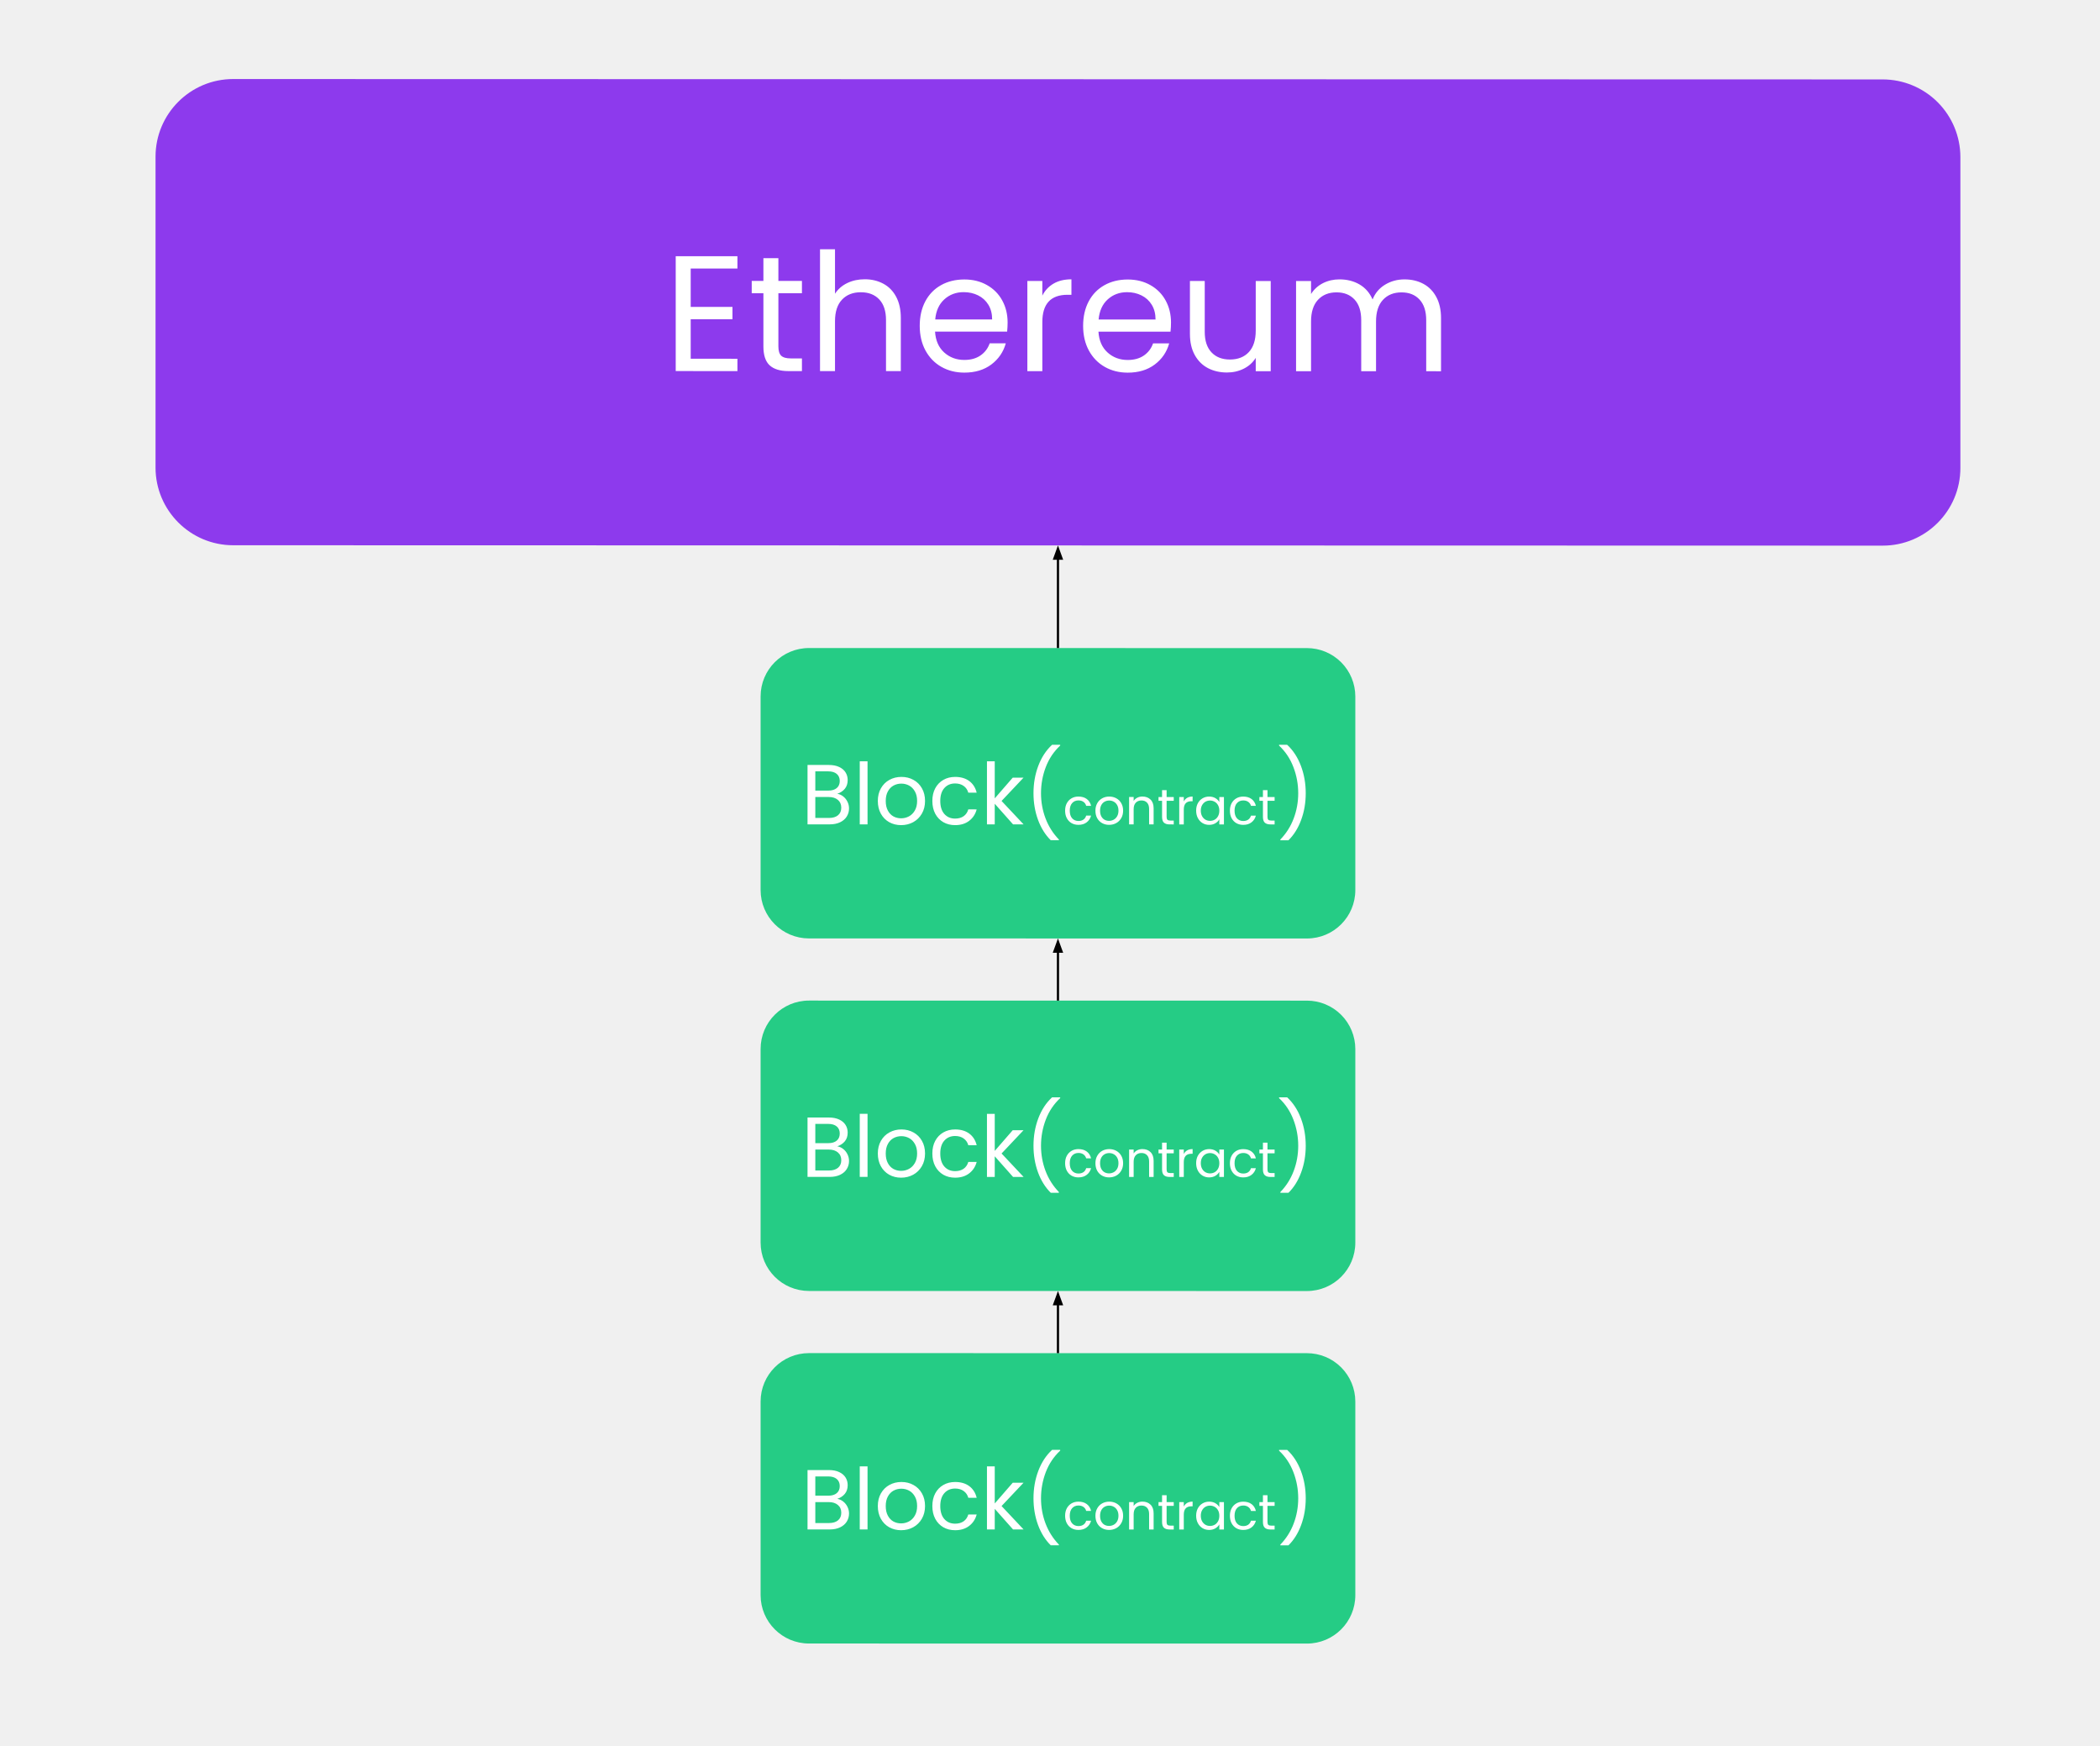
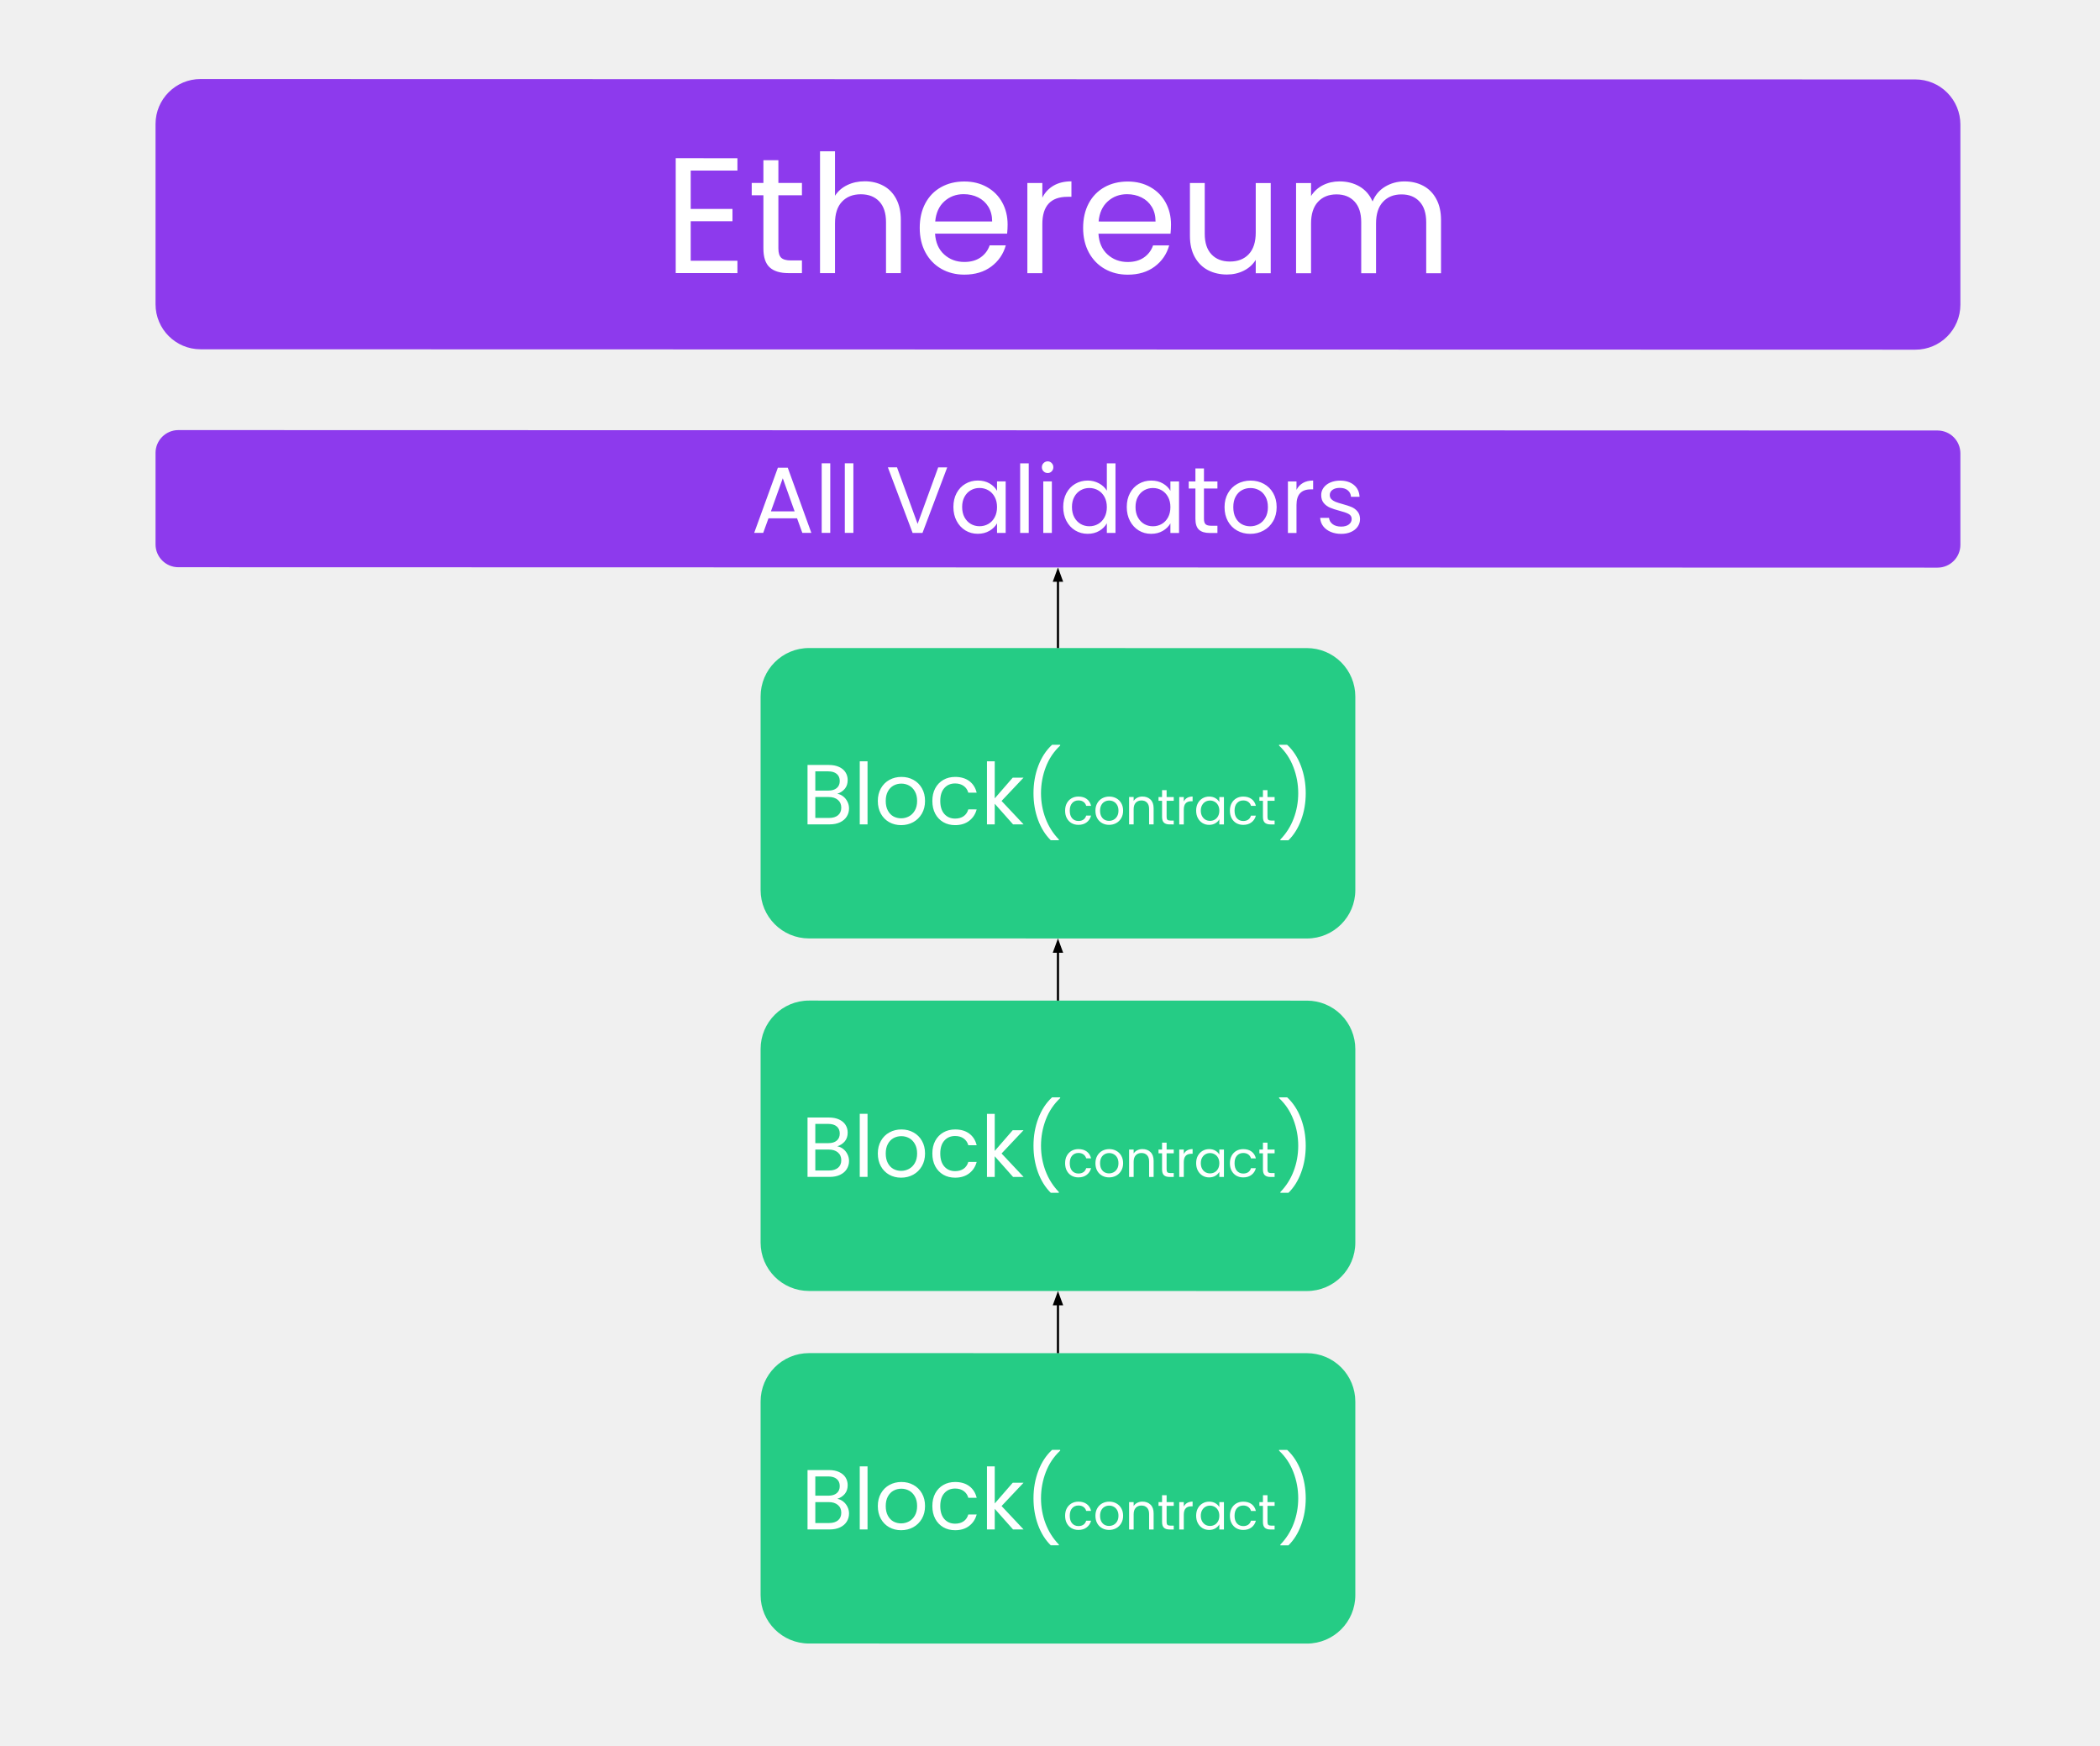
<svg xmlns="http://www.w3.org/2000/svg" version="1.1" viewBox="0.0 0.0 952.777 791.667" fill="none" stroke="none" stroke-linecap="square" stroke-miterlimit="10">
  <clipPath id="p.0">
    <path d="m0 0l952.777 0l0 791.667l-952.777 0l0 -791.667z" clip-rule="nonzero" />
  </clipPath>
  <g clip-path="url(#p.0)">
    <path fill="#000000" fill-opacity="0.0" d="m0 0l952.777 0l0 791.667l-952.777 0z" fill-rule="evenodd" />
-     <path fill="#8d3aed" d="m70.567 71.087l0 0c0 -19.465 15.78 -35.241 35.245 -35.237l748.377 0.173c9.347 0.002 18.312 3.718 24.922 10.329c6.61 6.611 10.323 15.577 10.323 24.924l0 140.975c0 19.465 -15.78 35.241 -35.245 35.237l-748.377 -0.173c-19.465 -0.004 -35.245 -15.788 -35.245 -35.253z" fill-rule="evenodd" />
-     <path fill="#ffffff" d="m313.372 121.795l0 17.406l18.953 0.004l0 5.594l-18.953 -0.004l0 17.922l21.203 0.005l0 5.594l-28.0 -0.006l0 -52.109l28.0 0.006l0 5.594l-21.203 -0.005zm39.783 11.212l0 24.109q0 2.984 1.266 4.219q1.281 1.235 4.406 1.235l5.016 0.001l0 5.75l-6.125 -0.001q-5.672 -0.001 -8.516 -2.611q-2.844 -2.61 -2.844 -8.594l0 -24.109l-5.297 -0.001l0 -5.594l5.297 0.001l0 -10.312l6.797 0.002l0 10.312l10.688 0.002l0 5.594l-10.688 -0.002zm39.206 -6.335q4.625 0.001 8.359 1.986q3.734 1.97 5.859 5.939q2.125 3.954 2.125 9.625l0 24.109l-6.719 -0.002l0 -23.141q0 -6.125 -3.062 -9.376q-3.062 -3.251 -8.359 -3.252q-5.375 -0.001 -8.547 3.357q-3.172 3.359 -3.172 9.781l0 22.625l-6.797 -0.002l0 -55.25l6.797 0.002l0 20.156q2.016 -3.125 5.562 -4.842q3.547 -1.718 7.953 -1.717zm64.796 19.64q0 1.953 -0.219 4.109l-32.703 -0.008q0.375 6.047 4.141 9.454q3.766 3.391 9.141 3.393q4.406 0.001 7.359 -2.045q2.953 -2.062 4.141 -5.483l7.312 0.002q-1.641 5.89 -6.562 9.592q-4.922 3.686 -12.25 3.685q-5.812 -0.001 -10.406 -2.612q-4.594 -2.61 -7.219 -7.424q-2.609 -4.829 -2.609 -11.172q0 -6.344 2.531 -11.124q2.547 -4.781 7.141 -7.342q4.594 -2.577 10.562 -2.576q5.828 0.001 10.297 2.549q4.484 2.532 6.906 6.97q2.438 4.438 2.438 10.032zm-7.016 -1.408q0 -3.891 -1.719 -6.688q-1.719 -2.797 -4.672 -4.251q-2.938 -1.454 -6.531 -1.455q-5.156 -0.001 -8.781 3.279q-3.609 3.28 -4.125 9.108l25.828 0.006zm22.771 -10.823q1.781 -3.515 5.109 -5.452q3.328 -1.937 8.094 -1.936l0 7.016l-1.781 -4.119873E-4q-11.422 -0.003 -11.422 12.388l0 22.25l-6.797 -0.002l0 -40.906l6.797 0.002l0 6.641zm58.378 12.248q0 1.953 -0.219 4.109l-32.703 -0.008q0.375 6.047 4.141 9.454q3.766 3.391 9.141 3.393q4.406 0.001 7.359 -2.045q2.953 -2.062 4.141 -5.483l7.312 0.002q-1.641 5.89 -6.562 9.592q-4.922 3.686 -12.25 3.685q-5.812 -0.001 -10.406 -2.612q-4.594 -2.61 -7.219 -7.424q-2.609 -4.829 -2.609 -11.172q0 -6.344 2.531 -11.124q2.547 -4.781 7.141 -7.342q4.594 -2.577 10.562 -2.576q5.828 0.001 10.297 2.549q4.484 2.532 6.906 6.97q2.438 4.438 2.438 10.032zm-7.016 -1.408q0 -3.891 -1.719 -6.688q-1.719 -2.797 -4.672 -4.251q-2.938 -1.454 -6.531 -1.455q-5.156 -0.001 -8.781 3.279q-3.609 3.28 -4.125 9.108l25.828 0.006zm52.256 -17.457l0 40.906l-6.797 -0.002l0 -6.047q-1.938 3.14 -5.406 4.889q-3.469 1.749 -7.656 1.748q-4.781 -0.001 -8.594 -1.971q-3.797 -1.985 -6.0 -5.939q-2.203 -3.954 -2.203 -9.641l0 -23.953l6.719 0.002l0 23.062q0 6.047 3.062 9.298q3.062 3.251 8.359 3.252q5.453 0.001 8.578 -3.357q3.141 -3.359 3.141 -9.781l0 -22.469l6.797 0.002zm60.702 -0.736q4.766 0.001 8.5 1.986q3.734 1.97 5.891 5.939q2.172 3.954 2.172 9.626l0 24.109l-6.719 -0.002l0 -23.141q0 -6.125 -3.031 -9.376q-3.016 -3.251 -8.156 -3.252q-5.312 -0.001 -8.453 3.404q-3.125 3.39 -3.125 9.812l0 22.547l-6.719 -0.002l0 -23.141q0 -6.125 -3.031 -9.376q-3.016 -3.251 -8.172 -3.252q-5.297 -0.001 -8.438 3.404q-3.125 3.39 -3.125 9.812l0 22.547l-6.797 -0.002l0 -40.906l6.797 0.002l0 5.891q2.016 -3.203 5.406 -4.921q3.406 -1.718 7.5 -1.717q5.156 0.001 9.109 2.315q3.953 2.313 5.906 6.798q1.719 -4.328 5.672 -6.717q3.953 -2.39 8.812 -2.389z" fill-rule="nonzero" />
+     <path fill="#8d3aed" d="m70.567 56.273l0 0c0 -11.284 9.147 -20.429 20.431 -20.426l778.004 0.18c5.419 0.001 10.615 2.155 14.447 5.987c3.831 3.832 5.984 9.03 5.984 14.448l0 81.721c0 11.284 -9.147 20.429 -20.431 20.426l-778.004 -0.18c-11.284 -0.003 -20.431 -9.152 -20.431 -20.436z" fill-rule="evenodd" />
+     <path fill="#ffffff" d="m313.372 77.354l0 17.406l18.953 0.004l0 5.594l-18.953 -0.004l0 17.922l21.203 0.005l0 5.594l-28.0 -0.006l0 -52.109l28.0 0.006l0 5.594l-21.203 -0.005zm39.783 11.212l0 24.109q0 2.984 1.266 4.219q1.281 1.235 4.406 1.235l5.016 0.001l0 5.75l-6.125 -0.001q-5.672 -0.001 -8.516 -2.611q-2.844 -2.61 -2.844 -8.594l0 -24.109l-5.297 -0.001l0 -5.594l5.297 0.001l0 -10.312l6.797 0.002l0 10.312l10.688 0.002l0 5.594l-10.688 -0.002zm39.206 -6.335q4.625 0.001 8.359 1.986q3.734 1.97 5.859 5.939q2.125 3.954 2.125 9.625l0 24.109l-6.719 -0.002l0 -23.141q0 -6.125 -3.062 -9.376q-3.062 -3.251 -8.359 -3.252q-5.375 -0.001 -8.547 3.357q-3.172 3.359 -3.172 9.781l0 22.625l-6.797 -0.002l0 -55.25l6.797 0.002l0 20.156q2.016 -3.125 5.562 -4.842q3.547 -1.718 7.953 -1.717zm64.796 19.64q0 1.953 -0.219 4.109l-32.703 -0.008q0.375 6.047 4.141 9.454q3.766 3.391 9.141 3.393q4.406 0.001 7.359 -2.045q2.953 -2.062 4.141 -5.483l7.312 0.002q-1.641 5.89 -6.562 9.592q-4.922 3.686 -12.25 3.685q-5.812 -0.001 -10.406 -2.612q-4.594 -2.61 -7.219 -7.424q-2.609 -4.829 -2.609 -11.172q0 -6.344 2.531 -11.124q2.547 -4.781 7.141 -7.342q4.594 -2.577 10.562 -2.576q5.828 0.001 10.297 2.549q4.484 2.532 6.906 6.97q2.438 4.438 2.438 10.032zm-7.016 -1.408q0 -3.891 -1.719 -6.688q-1.719 -2.797 -4.672 -4.251q-2.938 -1.454 -6.531 -1.455q-5.156 -0.001 -8.781 3.279q-3.609 3.28 -4.125 9.108l25.828 0.006zm22.771 -10.823q1.781 -3.515 5.109 -5.452q3.328 -1.937 8.094 -1.936l0 7.016l-1.781 -4.119873E-4q-11.422 -0.003 -11.422 12.388l0 22.25l-6.797 -0.002l0 -40.906l6.797 0.002l0 6.641zm58.378 12.248q0 1.953 -0.219 4.109l-32.703 -0.008q0.375 6.047 4.141 9.454q3.766 3.391 9.141 3.393q4.406 0.001 7.359 -2.045q2.953 -2.062 4.141 -5.483l7.312 0.002q-1.641 5.89 -6.562 9.592q-4.922 3.686 -12.25 3.685q-5.812 -0.001 -10.406 -2.612q-4.594 -2.61 -7.219 -7.424q-2.609 -4.829 -2.609 -11.172q0 -6.344 2.531 -11.124q2.547 -4.781 7.141 -7.342q4.594 -2.577 10.562 -2.576q5.828 0.001 10.297 2.549q4.484 2.532 6.906 6.97q2.438 4.438 2.438 10.032zm-7.016 -1.408q0 -3.891 -1.719 -6.688q-1.719 -2.797 -4.672 -4.251q-2.938 -1.454 -6.531 -1.455q-5.156 -0.001 -8.781 3.279q-3.609 3.28 -4.125 9.108l25.828 0.006zm52.256 -17.457l0 40.906l-6.797 -0.002l0 -6.047q-1.938 3.14 -5.406 4.889q-3.469 1.749 -7.656 1.748q-4.781 -0.001 -8.594 -1.971q-3.797 -1.985 -6.0 -5.939q-2.203 -3.954 -2.203 -9.641l0 -23.953l6.719 0.002l0 23.062q0 6.047 3.062 9.298q3.062 3.251 8.359 3.252q5.453 0.001 8.578 -3.357q3.141 -3.359 3.141 -9.781l0 -22.469l6.797 0.002zm60.702 -0.736q4.766 0.001 8.5 1.986q3.734 1.97 5.891 5.939q2.172 3.954 2.172 9.626l0 24.109l-6.719 -0.002l0 -23.141q0 -6.125 -3.031 -9.376q-3.016 -3.251 -8.156 -3.252q-5.312 -0.001 -8.453 3.404q-3.125 3.39 -3.125 9.812l0 22.547l-6.719 -0.002l0 -23.141q0 -6.125 -3.031 -9.376q-3.016 -3.251 -8.172 -3.252q-5.297 -0.001 -8.438 3.404q-3.125 3.39 -3.125 9.812l0 22.547l-6.797 -0.002l0 -40.906l6.797 0.002l0 5.891q2.016 -3.203 5.406 -4.921q3.406 -1.718 7.5 -1.717q5.156 0.001 9.109 2.315q3.953 2.313 5.906 6.798q1.719 -4.328 5.672 -6.717q3.953 -2.39 8.812 -2.389z" fill-rule="nonzero" />
    <path fill="#25cc85" d="m345.087 315.885l0 0c0 -12.124 9.829 -21.952 21.953 -21.951l225.92 0.026c5.822 6.713867E-4 11.406 2.314 15.523 6.432c4.117 4.117 6.43 9.702 6.43 15.524l0 87.81c0 12.124 -9.829 21.952 -21.953 21.951l-225.92 -0.026c-12.124 -0.001 -21.953 -9.831 -21.953 -21.956z" fill-rule="evenodd" />
    <path fill="#ffffff" d="m379.877 360.039q1.469 0.235 2.688 1.203q1.219 0.953 1.922 2.391q0.719 1.422 0.719 3.047q0 2.047 -1.047 3.703q-1.031 1.641 -3.031 2.593q-1.984 0.937 -4.688 0.937l-10.062 -0.001l0 -26.938l9.672 0.001q2.75 3.3569336E-4 4.672 0.907q1.938 0.906 2.906 2.453q0.969 1.547 0.969 3.484q0 2.391 -1.297 3.953q-1.297 1.562 -3.422 2.265zm-9.969 -1.439l5.906 6.713867E-4q2.469 3.0517578E-4 3.828 -1.156q1.359 -1.156 1.359 -3.203q0 -2.047 -1.359 -3.203q-1.359 -1.172 -3.906 -1.172l-5.828 -6.713867E-4l0 8.734zm6.219 12.407q2.625 3.0517578E-4 4.094 -1.234q1.469 -1.234 1.469 -3.437q0 -2.234 -1.547 -3.531q-1.547 -1.297 -4.125 -1.297l-6.109 -7.019043E-4l0 9.5l6.219 7.019043E-4zm17.478 -25.701l0 28.609l-3.531 -3.9672852E-4l0 -28.609l3.531 3.9672852E-4zm15.228 28.955q-2.984 -3.3569336E-4 -5.406 -1.344q-2.406 -1.36 -3.781 -3.844q-1.375 -2.5 -1.375 -5.781q0 -3.25 1.406 -5.734q1.422 -2.5 3.859 -3.828q2.438 -1.343 5.453 -1.343q3.016 3.6621094E-4 5.438 1.344q2.438 1.328 3.844 3.797q1.422 2.469 1.422 5.766q0 3.281 -1.453 5.781q-1.453 2.484 -3.922 3.843q-2.469 1.343 -5.484 1.343zm0 -3.094q1.891 2.4414062E-4 3.547 -0.875q1.672 -0.89 2.688 -2.672q1.031 -1.781 1.031 -4.328q0 -2.562 -1.016 -4.328q-1.0 -1.781 -2.625 -2.657q-1.625 -0.875 -3.516 -0.875q-1.922 -2.1362305E-4 -3.531 0.875q-1.609 0.875 -2.578 2.656q-0.969 1.766 -0.969 4.328q0 2.578 0.953 4.359q0.953 1.781 2.531 2.657q1.594 0.86 3.484 0.86zm14.177 -7.873q0 -3.297 1.312 -5.75q1.328 -2.453 3.656 -3.796q2.344 -1.359 5.359 -1.359q3.906 4.5776367E-4 6.438 1.891q2.531 1.891 3.344 5.266l-3.797 -4.5776367E-4q-0.531 -1.938 -2.109 -3.063q-1.562 -1.125 -3.875 -1.125q-3.016 -3.3569336E-4 -4.875 2.078q-1.859 2.062 -1.859 5.859q0 3.828 1.859 5.922q1.859 2.078 4.875 2.079q2.312 2.746582E-4 3.859 -1.078q1.547 -1.094 2.125 -3.094l3.797 4.5776367E-4q-0.859 3.234 -3.406 5.187q-2.547 1.953 -6.375 1.952q-3.016 -3.3569336E-4 -5.359 -1.344q-2.328 -1.36 -3.656 -3.829q-1.312 -2.485 -1.312 -5.797zm36.621 10.629l-8.312 -9.36l0 9.359l-3.531 -4.272461E-4l0 -28.609l3.531 4.272461E-4l0 16.812l8.156 -9.39l4.906 5.79834E-4l-9.969 10.561l10.0 10.626l-4.781 -5.493164E-4zm17.111 7.189q-3.703 -3.625 -5.781 -9.235q-2.062 -5.61 -2.062 -12.094q0 -6.656 2.188 -12.437q2.188 -5.781 6.25 -9.531l3.672 4.5776367E-4l0 0.359q-4.344 4.046 -6.531 9.749q-2.172 5.703 -2.172 11.859q0 5.984 2.062 11.438q2.078 5.453 6.047 9.548l0 0.344l-3.672 -4.272461E-4z" fill-rule="nonzero" />
    <path fill="#ffffff" d="m483.245 367.692q0 -1.922 0.766 -3.359q0.781 -1.437 2.141 -2.234q1.375 -0.797 3.141 -0.797q2.297 2.746582E-4 3.781 1.11q1.484 1.11 1.953 3.094l-2.219 -2.4414062E-4q-0.312 -1.141 -1.234 -1.797q-0.922 -0.656 -2.281 -0.657q-1.766 -2.1362305E-4 -2.859 1.218q-1.078 1.203 -1.078 3.422q0 2.25 1.078 3.469q1.094 1.219 2.859 1.219q1.359 1.5258789E-4 2.266 -0.625q0.906 -0.641 1.25 -1.812l2.219 2.4414062E-4q-0.5 1.906 -2.0 3.047q-1.484 1.14 -3.734 1.14q-1.766 -2.1362305E-4 -3.141 -0.782q-1.359 -0.797 -2.141 -2.25q-0.766 -1.453 -0.766 -3.406zm19.94 6.44q-1.734 -1.8310547E-4 -3.156 -0.782q-1.422 -0.797 -2.234 -2.25q-0.797 -1.469 -0.797 -3.406q0 -1.906 0.828 -3.359q0.828 -1.469 2.25 -2.25q1.438 -0.781 3.203 -0.781q1.766 1.8310547E-4 3.188 0.782q1.438 0.781 2.266 2.235q0.828 1.453 0.828 3.375q0 1.938 -0.859 3.406q-0.844 1.453 -2.297 2.25q-1.453 0.781 -3.219 0.781zm0 -1.812q1.109 1.5258789E-4 2.078 -0.515q0.984 -0.531 1.578 -1.562q0.609 -1.047 0.609 -2.547q0 -1.484 -0.594 -2.531q-0.594 -1.047 -1.547 -1.547q-0.938 -0.516 -2.047 -0.516q-1.141 -1.5258789E-4 -2.078 0.515q-0.938 0.5 -1.516 1.547q-0.562 1.047 -0.562 2.531q0 1.516 0.547 2.563q0.562 1.047 1.484 1.563q0.938 0.5 2.047 0.5zm15.141 -11.029q2.266 2.746582E-4 3.672 1.375q1.406 1.36 1.406 3.953l0 7.312l-2.047 -2.4414062E-4l0 -7.016q0 -1.859 -0.938 -2.844q-0.922 -1 -2.531 -1q-1.625 -2.1362305E-4 -2.594 1.031q-0.953 1.016 -0.953 2.969l0 6.859l-2.062 -2.4414062E-4l0 -12.422l2.062 2.4414062E-4l0 1.781q0.609 -0.953 1.656 -1.469q1.062 -0.531 2.328 -0.531zm10.969 1.923l0 7.328q0 0.906 0.375 1.281q0.391 0.359 1.344 0.36l1.516 1.8310547E-4l0 1.75l-1.859 -2.4414062E-4q-1.719 -1.8310547E-4 -2.578 -0.782q-0.859 -0.797 -0.859 -2.609l0 -7.328l-1.609 -1.8310547E-4l0 -1.703l1.609 1.8310547E-4l0 -3.125l2.062 2.4414062E-4l0 3.125l3.234 3.9672852E-4l0 1.703l-3.234 -3.9672852E-4zm7.794 0.313q0.531 -1.062 1.531 -1.64q1.016 -0.594 2.469 -0.593l0 2.125l-0.547 -6.1035156E-5q-3.453 -3.9672852E-4 -3.453 3.765l0 6.75l-2.062 -2.4414062E-4l0 -12.422l2.062 2.4414062E-4l0 2.016zm5.607 4.157q0 -1.906 0.766 -3.344q0.781 -1.437 2.125 -2.234q1.344 -0.797 3.0 -0.797q1.641 1.8310547E-4 2.828 0.703q1.203 0.703 1.797 1.766l0 -2.266l2.094 2.4414062E-4l0 12.422l-2.094 -2.4414062E-4l0 -2.312q-0.609 1.094 -1.828 1.812q-1.203 0.703 -2.812 0.703q-1.656 -1.8310547E-4 -3.0 -0.813q-1.328 -0.813 -2.109 -2.281q-0.766 -1.484 -0.766 -3.359zm10.516 0.017q0 -1.406 -0.562 -2.438q-0.562 -1.047 -1.531 -1.594q-0.969 -0.563 -2.125 -0.563q-1.156 -1.5258789E-4 -2.109 0.547q-0.938 0.547 -1.516 1.594q-0.562 1.031 -0.562 2.437q0 1.422 0.562 2.484q0.578 1.047 1.516 1.61q0.953 0.547 2.109 0.547q1.156 1.2207031E-4 2.125 -0.547q0.969 -0.562 1.531 -1.609q0.562 -1.062 0.562 -2.469zm4.8 5.493164E-4q0 -1.922 0.766 -3.359q0.781 -1.437 2.141 -2.234q1.375 -0.797 3.141 -0.797q2.297 2.746582E-4 3.781 1.11q1.484 1.11 1.953 3.094l-2.219 -2.4414062E-4q-0.312 -1.141 -1.234 -1.797q-0.922 -0.656 -2.281 -0.657q-1.766 -2.1362305E-4 -2.859 1.218q-1.078 1.203 -1.078 3.422q0 2.25 1.078 3.469q1.094 1.219 2.859 1.219q1.359 1.5258789E-4 2.266 -0.625q0.906 -0.641 1.25 -1.812l2.219 2.4414062E-4q-0.5 1.906 -2.0 3.047q-1.484 1.14 -3.734 1.14q-1.766 -2.1362305E-4 -3.141 -0.782q-1.359 -0.797 -2.141 -2.25q-0.766 -1.453 -0.766 -3.406zm17.049 -4.482l0 7.328q0 0.906 0.375 1.281q0.391 0.359 1.344 0.36l1.516 1.8310547E-4l0 1.75l-1.859 -2.1362305E-4q-1.719 -2.1362305E-4 -2.578 -0.782q-0.859 -0.797 -0.859 -2.609l0 -7.328l-1.609 -1.8310547E-4l0 -1.703l1.609 1.8310547E-4l0 -3.125l2.062 2.4414062E-4l0 3.125l3.234 3.9672852E-4l0 1.703l-3.234 -3.9672852E-4z" fill-rule="nonzero" />
    <path fill="#ffffff" d="m580.901 381.125l0 -0.344q3.984 -4.093 6.047 -9.546q2.062 -5.453 2.062 -11.437q0 -6.156 -2.188 -11.86q-2.172 -5.703 -6.5 -9.751l0 -0.359l3.672 4.272461E-4q4.047 3.75 6.234 9.532q2.188 5.782 2.188 12.438q0 6.484 -2.078 12.094q-2.062 5.609 -5.766 9.234l-3.672 -4.272461E-4z" fill-rule="nonzero" />
    <path fill="#25cc85" d="m345.087 475.79l0 0c0 -12.124 9.829 -21.952 21.953 -21.951l225.92 0.026c5.822 6.713867E-4 11.406 2.314 15.523 6.432c4.117 4.118 6.43 9.702 6.43 15.524l0 87.81c0 12.124 -9.829 21.952 -21.953 21.951l-225.92 -0.026c-12.124 -0.001 -21.953 -9.831 -21.953 -21.956z" fill-rule="evenodd" />
    <path fill="#ffffff" d="m379.877 519.945q1.469 0.235 2.688 1.203q1.219 0.953 1.922 2.391q0.719 1.422 0.719 3.047q0 2.047 -1.047 3.703q-1.031 1.641 -3.031 2.593q-1.984 0.937 -4.688 0.937l-10.062 -0.001l0 -26.937l9.672 0.001q2.75 3.0517578E-4 4.672 0.907q1.938 0.906 2.906 2.453q0.969 1.547 0.969 3.484q0 2.391 -1.297 3.953q-1.297 1.562 -3.422 2.265zm-9.969 -1.439l5.906 6.713867E-4q2.469 3.0517578E-4 3.828 -1.156q1.359 -1.156 1.359 -3.203q0 -2.047 -1.359 -3.203q-1.359 -1.172 -3.906 -1.172l-5.828 -7.019043E-4l0 8.734zm6.219 12.407q2.625 3.0517578E-4 4.094 -1.234q1.469 -1.234 1.469 -3.437q0 -2.234 -1.547 -3.531q-1.547 -1.297 -4.125 -1.297l-6.109 -7.324219E-4l0 9.5l6.219 7.324219E-4zm17.478 -25.701l0 28.609l-3.531 -4.272461E-4l0 -28.609l3.531 3.9672852E-4zm15.228 28.955q-2.984 -3.6621094E-4 -5.406 -1.344q-2.406 -1.36 -3.781 -3.844q-1.375 -2.5 -1.375 -5.781q0 -3.25 1.406 -5.734q1.422 -2.5 3.859 -3.828q2.438 -1.344 5.453 -1.343q3.016 3.6621094E-4 5.438 1.344q2.438 1.328 3.844 3.797q1.422 2.469 1.422 5.766q0 3.281 -1.453 5.781q-1.453 2.484 -3.922 3.843q-2.469 1.343 -5.484 1.343zm0 -3.094q1.891 1.8310547E-4 3.547 -0.875q1.672 -0.89 2.688 -2.672q1.031 -1.781 1.031 -4.328q0 -2.562 -1.016 -4.328q-1.0 -1.781 -2.625 -2.657q-1.625 -0.875 -3.516 -0.875q-1.922 -2.4414062E-4 -3.531 0.875q-1.609 0.875 -2.578 2.656q-0.969 1.766 -0.969 4.328q0 2.578 0.953 4.359q0.953 1.781 2.531 2.657q1.594 0.86 3.484 0.86zm14.177 -7.873q0 -3.297 1.312 -5.75q1.328 -2.453 3.656 -3.796q2.344 -1.359 5.359 -1.359q3.906 4.272461E-4 6.438 1.891q2.531 1.891 3.344 5.266l-3.797 -4.272461E-4q-0.531 -1.938 -2.109 -3.063q-1.562 -1.125 -3.875 -1.125q-3.016 -3.6621094E-4 -4.875 2.078q-1.859 2.062 -1.859 5.859q0 3.828 1.859 5.922q1.859 2.078 4.875 2.079q2.312 2.4414062E-4 3.859 -1.078q1.547 -1.094 2.125 -3.094l3.797 4.272461E-4q-0.859 3.234 -3.406 5.187q-2.547 1.953 -6.375 1.952q-3.016 -3.6621094E-4 -5.359 -1.344q-2.328 -1.36 -3.656 -3.829q-1.312 -2.484 -1.312 -5.797zm36.621 10.629l-8.312 -9.36l0 9.359l-3.531 -4.272461E-4l0 -28.609l3.531 4.272461E-4l0 16.812l8.156 -9.39l4.906 6.1035156E-4l-9.969 10.561l10.0 10.626l-4.781 -5.493164E-4zm17.111 7.19q-3.703 -3.625 -5.781 -9.235q-2.062 -5.61 -2.062 -12.094q0 -6.656 2.188 -12.437q2.188 -5.781 6.25 -9.531l3.672 4.272461E-4l0 0.359q-4.344 4.046 -6.531 9.749q-2.172 5.703 -2.172 11.859q0 5.984 2.062 11.438q2.078 5.453 6.047 9.548l0 0.344l-3.672 -4.272461E-4z" fill-rule="nonzero" />
    <path fill="#ffffff" d="m483.245 527.597q0 -1.922 0.766 -3.359q0.781 -1.437 2.141 -2.234q1.375 -0.797 3.141 -0.797q2.297 2.4414062E-4 3.781 1.11q1.484 1.11 1.953 3.094l-2.219 -2.4414062E-4q-0.312 -1.141 -1.234 -1.797q-0.922 -0.656 -2.281 -0.656q-1.766 -2.4414062E-4 -2.859 1.218q-1.078 1.203 -1.078 3.422q0 2.25 1.078 3.469q1.094 1.219 2.859 1.219q1.359 1.2207031E-4 2.266 -0.625q0.906 -0.641 1.25 -1.812l2.219 2.4414062E-4q-0.5 1.906 -2.0 3.047q-1.484 1.14 -3.734 1.14q-1.766 -2.4414062E-4 -3.141 -0.782q-1.359 -0.797 -2.141 -2.25q-0.766 -1.453 -0.766 -3.406zm19.94 6.44q-1.734 -1.8310547E-4 -3.156 -0.782q-1.422 -0.797 -2.234 -2.25q-0.797 -1.469 -0.797 -3.406q0 -1.906 0.828 -3.359q0.828 -1.469 2.25 -2.25q1.438 -0.781 3.203 -0.781q1.766 2.4414062E-4 3.188 0.782q1.438 0.781 2.266 2.235q0.828 1.453 0.828 3.375q0 1.938 -0.859 3.406q-0.844 1.453 -2.297 2.25q-1.453 0.781 -3.219 0.781zm0 -1.812q1.109 1.2207031E-4 2.078 -0.515q0.984 -0.531 1.578 -1.562q0.609 -1.047 0.609 -2.547q0 -1.484 -0.594 -2.531q-0.594 -1.047 -1.547 -1.547q-0.938 -0.516 -2.047 -0.516q-1.141 -1.2207031E-4 -2.078 0.515q-0.938 0.5 -1.516 1.547q-0.562 1.047 -0.562 2.531q0 1.516 0.547 2.563q0.562 1.047 1.484 1.563q0.938 0.5 2.047 0.5zm15.141 -11.029q2.266 2.4414062E-4 3.672 1.375q1.406 1.36 1.406 3.953l0 7.312l-2.047 -2.4414062E-4l0 -7.016q0 -1.859 -0.938 -2.844q-0.922 -1 -2.531 -1q-1.625 -1.8310547E-4 -2.594 1.031q-0.953 1.016 -0.953 2.969l0 6.859l-2.062 -2.4414062E-4l0 -12.422l2.062 2.4414062E-4l0 1.781q0.609 -0.953 1.656 -1.469q1.062 -0.531 2.328 -0.531zm10.969 1.923l0 7.328q0 0.906 0.375 1.281q0.391 0.359 1.344 0.359l1.516 1.8310547E-4l0 1.75l-1.859 -1.8310547E-4q-1.719 -2.4414062E-4 -2.578 -0.782q-0.859 -0.797 -0.859 -2.609l0 -7.328l-1.609 -1.8310547E-4l0 -1.703l1.609 1.8310547E-4l0 -3.125l2.062 2.4414062E-4l0 3.125l3.234 3.6621094E-4l0 1.703l-3.234 -3.6621094E-4zm7.794 0.313q0.531 -1.062 1.531 -1.64q1.016 -0.594 2.469 -0.593l0 2.125l-0.547 -6.1035156E-5q-3.453 -4.272461E-4 -3.453 3.765l0 6.75l-2.062 -2.4414062E-4l0 -12.422l2.062 2.4414062E-4l0 2.016zm5.607 4.157q0 -1.906 0.766 -3.344q0.781 -1.437 2.125 -2.234q1.344 -0.797 3.0 -0.797q1.641 1.8310547E-4 2.828 0.703q1.203 0.703 1.797 1.766l0 -2.266l2.094 2.4414062E-4l0 12.422l-2.094 -2.4414062E-4l0 -2.312q-0.609 1.094 -1.828 1.812q-1.203 0.703 -2.812 0.703q-1.656 -1.8310547E-4 -3.0 -0.813q-1.328 -0.813 -2.109 -2.281q-0.766 -1.484 -0.766 -3.359zm10.516 0.017q0 -1.406 -0.562 -2.438q-0.562 -1.047 -1.531 -1.594q-0.969 -0.563 -2.125 -0.563q-1.156 -1.8310547E-4 -2.109 0.547q-0.938 0.547 -1.516 1.594q-0.562 1.031 -0.562 2.437q0 1.422 0.562 2.484q0.578 1.047 1.516 1.61q0.953 0.547 2.109 0.547q1.156 1.2207031E-4 2.125 -0.547q0.969 -0.562 1.531 -1.609q0.562 -1.062 0.562 -2.469zm4.8 5.493164E-4q0 -1.922 0.766 -3.359q0.781 -1.437 2.141 -2.234q1.375 -0.797 3.141 -0.796q2.297 2.4414062E-4 3.781 1.11q1.484 1.11 1.953 3.094l-2.219 -2.4414062E-4q-0.312 -1.141 -1.234 -1.797q-0.922 -0.656 -2.281 -0.656q-1.766 -2.4414062E-4 -2.859 1.218q-1.078 1.203 -1.078 3.422q0 2.25 1.078 3.469q1.094 1.219 2.859 1.219q1.359 1.2207031E-4 2.266 -0.625q0.906 -0.641 1.25 -1.812l2.219 2.4414062E-4q-0.5 1.906 -2.0 3.047q-1.484 1.14 -3.734 1.14q-1.766 -2.4414062E-4 -3.141 -0.782q-1.359 -0.797 -2.141 -2.25q-0.766 -1.453 -0.766 -3.406zm17.049 -4.482l0 7.328q0 0.906 0.375 1.281q0.391 0.359 1.344 0.36l1.516 1.8310547E-4l0 1.75l-1.859 -2.4414062E-4q-1.719 -1.8310547E-4 -2.578 -0.782q-0.859 -0.797 -0.859 -2.609l0 -7.328l-1.609 -1.8310547E-4l0 -1.703l1.609 1.8310547E-4l0 -3.125l2.062 2.4414062E-4l0 3.125l3.234 3.6621094E-4l0 1.703l-3.234 -3.6621094E-4z" fill-rule="nonzero" />
    <path fill="#ffffff" d="m580.901 541.031l0 -0.344q3.984 -4.093 6.047 -9.546q2.062 -5.453 2.062 -11.437q0 -6.156 -2.188 -11.86q-2.172 -5.703 -6.5 -9.751l0 -0.359l3.672 4.272461E-4q4.047 3.75 6.234 9.532q2.188 5.782 2.188 12.438q0 6.484 -2.078 12.094q-2.062 5.609 -5.766 9.234l-3.672 -4.272461E-4z" fill-rule="nonzero" />
    <path fill="#25cc85" d="m345.087 635.696l0 0c0 -12.124 9.829 -21.952 21.953 -21.951l225.92 0.026c5.822 6.713867E-4 11.406 2.314 15.523 6.432c4.117 4.117 6.43 9.702 6.43 15.524l0 87.81c0 12.124 -9.829 21.952 -21.953 21.951l-225.92 -0.026c-12.124 -0.001 -21.953 -9.831 -21.953 -21.956z" fill-rule="evenodd" />
    <path fill="#ffffff" d="m379.877 679.85q1.469 0.235 2.688 1.203q1.219 0.953 1.922 2.391q0.719 1.422 0.719 3.047q0 2.047 -1.047 3.703q-1.031 1.641 -3.031 2.593q-1.984 0.937 -4.688 0.937l-10.062 -0.001l0 -26.938l9.672 0.001q2.75 3.0517578E-4 4.672 0.907q1.938 0.906 2.906 2.453q0.969 1.547 0.969 3.484q0 2.391 -1.297 3.953q-1.297 1.562 -3.422 2.265zm-9.969 -1.439l5.906 6.713867E-4q2.469 3.0517578E-4 3.828 -1.156q1.359 -1.156 1.359 -3.203q0 -2.047 -1.359 -3.203q-1.359 -1.172 -3.906 -1.172l-5.828 -6.713867E-4l0 8.734zm6.219 12.407q2.625 3.0517578E-4 4.094 -1.234q1.469 -1.234 1.469 -3.437q0 -2.234 -1.547 -3.531q-1.547 -1.297 -4.125 -1.297l-6.109 -7.324219E-4l0 9.5l6.219 7.324219E-4zm17.478 -25.701l0 28.609l-3.531 -3.6621094E-4l0 -28.609l3.531 3.6621094E-4zm15.228 28.955q-2.984 -3.6621094E-4 -5.406 -1.344q-2.406 -1.36 -3.781 -3.844q-1.375 -2.5 -1.375 -5.781q0 -3.25 1.406 -5.734q1.422 -2.5 3.859 -3.828q2.438 -1.343 5.453 -1.343q3.016 3.6621094E-4 5.438 1.344q2.438 1.328 3.844 3.797q1.422 2.469 1.422 5.766q0 3.281 -1.453 5.781q-1.453 2.484 -3.922 3.843q-2.469 1.343 -5.484 1.343zm0 -3.094q1.891 1.8310547E-4 3.547 -0.875q1.672 -0.89 2.688 -2.672q1.031 -1.781 1.031 -4.328q0 -2.562 -1.016 -4.328q-1.0 -1.781 -2.625 -2.657q-1.625 -0.875 -3.516 -0.875q-1.922 -2.4414062E-4 -3.531 0.875q-1.609 0.875 -2.578 2.656q-0.969 1.766 -0.969 4.328q0 2.578 0.953 4.359q0.953 1.781 2.531 2.657q1.594 0.86 3.484 0.86zm14.177 -7.873q0 -3.297 1.312 -5.75q1.328 -2.453 3.656 -3.796q2.344 -1.359 5.359 -1.359q3.906 4.8828125E-4 6.438 1.891q2.531 1.891 3.344 5.266l-3.797 -4.272461E-4q-0.531 -1.938 -2.109 -3.063q-1.562 -1.125 -3.875 -1.125q-3.016 -3.0517578E-4 -4.875 2.078q-1.859 2.062 -1.859 5.859q0 3.828 1.859 5.922q1.859 2.078 4.875 2.079q2.312 3.0517578E-4 3.859 -1.078q1.547 -1.094 2.125 -3.094l3.797 4.272461E-4q-0.859 3.234 -3.406 5.187q-2.547 1.953 -6.375 1.952q-3.016 -3.0517578E-4 -5.359 -1.344q-2.328 -1.36 -3.656 -3.829q-1.312 -2.484 -1.312 -5.797zm36.621 10.629l-8.312 -9.36l0 9.359l-3.531 -4.272461E-4l0 -28.609l3.531 4.272461E-4l0 16.812l8.156 -9.39l4.906 6.1035156E-4l-9.969 10.561l10.0 10.626l-4.781 -5.493164E-4zm17.111 7.189q-3.703 -3.625 -5.781 -9.235q-2.062 -5.61 -2.062 -12.094q0 -6.656 2.188 -12.437q2.188 -5.781 6.25 -9.531l3.672 4.272461E-4l0 0.359q-4.344 4.046 -6.531 9.749q-2.172 5.703 -2.172 11.859q0 5.984 2.062 11.438q2.078 5.453 6.047 9.548l0 0.344l-3.672 -4.272461E-4z" fill-rule="nonzero" />
    <path fill="#ffffff" d="m483.245 687.503q0 -1.922 0.766 -3.359q0.781 -1.437 2.141 -2.234q1.375 -0.797 3.141 -0.797q2.297 3.0517578E-4 3.781 1.11q1.484 1.109 1.953 3.094l-2.219 -2.4414062E-4q-0.312 -1.141 -1.234 -1.797q-0.922 -0.656 -2.281 -0.657q-1.766 -1.8310547E-4 -2.859 1.218q-1.078 1.203 -1.078 3.422q0 2.25 1.078 3.469q1.094 1.219 2.859 1.219q1.359 1.8310547E-4 2.266 -0.625q0.906 -0.641 1.25 -1.812l2.219 2.4414062E-4q-0.5 1.906 -2.0 3.047q-1.484 1.14 -3.734 1.14q-1.766 -1.8310547E-4 -3.141 -0.782q-1.359 -0.797 -2.141 -2.25q-0.766 -1.453 -0.766 -3.406zm19.94 6.44q-1.734 -1.8310547E-4 -3.156 -0.782q-1.422 -0.797 -2.234 -2.25q-0.797 -1.469 -0.797 -3.406q0 -1.906 0.828 -3.359q0.828 -1.469 2.25 -2.25q1.438 -0.781 3.203 -0.781q1.766 2.4414062E-4 3.188 0.782q1.438 0.781 2.266 2.235q0.828 1.453 0.828 3.375q0 1.938 -0.859 3.406q-0.844 1.453 -2.297 2.25q-1.453 0.781 -3.219 0.781zm0 -1.812q1.109 1.2207031E-4 2.078 -0.515q0.984 -0.531 1.578 -1.562q0.609 -1.047 0.609 -2.547q0 -1.484 -0.594 -2.531q-0.594 -1.047 -1.547 -1.547q-0.938 -0.516 -2.047 -0.516q-1.141 -1.2207031E-4 -2.078 0.515q-0.938 0.5 -1.516 1.547q-0.562 1.047 -0.562 2.531q0 1.516 0.547 2.563q0.562 1.047 1.484 1.563q0.938 0.5 2.047 0.5zm15.141 -11.029q2.266 2.4414062E-4 3.672 1.375q1.406 1.36 1.406 3.953l0 7.312l-2.047 -2.4414062E-4l0 -7.016q0 -1.859 -0.938 -2.844q-0.922 -1 -2.531 -1q-1.625 -1.8310547E-4 -2.594 1.031q-0.953 1.016 -0.953 2.969l0 6.859l-2.062 -2.4414062E-4l0 -12.422l2.062 2.4414062E-4l0 1.781q0.609 -0.953 1.656 -1.469q1.062 -0.531 2.328 -0.531zm10.969 1.923l0 7.328q0 0.906 0.375 1.281q0.391 0.359 1.344 0.359l1.516 1.8310547E-4l0 1.75l-1.859 -1.8310547E-4q-1.719 -2.4414062E-4 -2.578 -0.782q-0.859 -0.797 -0.859 -2.609l0 -7.328l-1.609 -1.8310547E-4l0 -1.703l1.609 1.8310547E-4l0 -3.125l2.062 2.4414062E-4l0 3.125l3.234 3.6621094E-4l0 1.703l-3.234 -3.6621094E-4zm7.794 0.313q0.531 -1.062 1.531 -1.64q1.016 -0.594 2.469 -0.594l0 2.125l-0.547 -6.1035156E-5q-3.453 -3.6621094E-4 -3.453 3.765l0 6.75l-2.062 -2.4414062E-4l0 -12.422l2.062 2.4414062E-4l0 2.016zm5.607 4.157q0 -1.906 0.766 -3.344q0.781 -1.437 2.125 -2.234q1.344 -0.797 3.0 -0.797q1.641 1.8310547E-4 2.828 0.703q1.203 0.703 1.797 1.766l0 -2.266l2.094 2.4414062E-4l0 12.422l-2.094 -2.4414062E-4l0 -2.312q-0.609 1.094 -1.828 1.812q-1.203 0.703 -2.812 0.703q-1.656 -1.8310547E-4 -3.0 -0.813q-1.328 -0.813 -2.109 -2.281q-0.766 -1.484 -0.766 -3.359zm10.516 0.017q0 -1.406 -0.562 -2.438q-0.562 -1.047 -1.531 -1.594q-0.969 -0.563 -2.125 -0.563q-1.156 -1.8310547E-4 -2.109 0.547q-0.938 0.547 -1.516 1.594q-0.562 1.031 -0.562 2.437q0 1.422 0.562 2.484q0.578 1.047 1.516 1.61q0.953 0.547 2.109 0.547q1.156 1.2207031E-4 2.125 -0.547q0.969 -0.562 1.531 -1.609q0.562 -1.062 0.562 -2.469zm4.8 5.493164E-4q0 -1.922 0.766 -3.359q0.781 -1.437 2.141 -2.234q1.375 -0.797 3.141 -0.797q2.297 3.0517578E-4 3.781 1.11q1.484 1.109 1.953 3.094l-2.219 -2.4414062E-4q-0.312 -1.141 -1.234 -1.797q-0.922 -0.656 -2.281 -0.657q-1.766 -1.8310547E-4 -2.859 1.218q-1.078 1.203 -1.078 3.422q0 2.25 1.078 3.469q1.094 1.219 2.859 1.219q1.359 1.8310547E-4 2.266 -0.625q0.906 -0.641 1.25 -1.812l2.219 2.4414062E-4q-0.5 1.906 -2.0 3.047q-1.484 1.14 -3.734 1.14q-1.766 -1.8310547E-4 -3.141 -0.782q-1.359 -0.797 -2.141 -2.25q-0.766 -1.453 -0.766 -3.406zm17.049 -4.482l0 7.328q0 0.906 0.375 1.281q0.391 0.359 1.344 0.36l1.516 1.8310547E-4l0 1.75l-1.859 -2.4414062E-4q-1.719 -1.8310547E-4 -2.578 -0.782q-0.859 -0.797 -0.859 -2.609l0 -7.328l-1.609 -2.4414062E-4l0 -1.703l1.609 2.4414062E-4l0 -3.125l2.062 1.8310547E-4l0 3.125l3.234 4.272461E-4l0 1.703l-3.234 -4.272461E-4z" fill-rule="nonzero" />
    <path fill="#ffffff" d="m580.901 700.936l0 -0.344q3.984 -4.093 6.047 -9.546q2.062 -5.453 2.062 -11.437q0 -6.156 -2.188 -11.86q-2.172 -5.703 -6.5 -9.751l0 -0.359l3.672 4.272461E-4q4.047 3.75 6.234 9.532q2.188 5.782 2.188 12.438q0 6.484 -2.078 12.094q-2.062 5.609 -5.766 9.234l-3.672 -4.272461E-4z" fill-rule="nonzero" />
-     <path fill="#000000" fill-opacity="0.0" d="m480.0 293.947l0 -46.551" fill-rule="evenodd" />
-     <path stroke="#000000" stroke-width="1.0" stroke-linejoin="round" stroke-linecap="butt" d="m480.0 293.947l0 -40.551" fill-rule="evenodd" />
-     <path fill="#000000" stroke="#000000" stroke-width="1.0" stroke-linecap="butt" d="m481.652 253.396l-1.652 -4.538l-1.652 4.538z" fill-rule="evenodd" />
+     <path fill="#000000" fill-opacity="0.0" d="m480.0 293.947l0 -36.567" fill-rule="evenodd" />
+     <path stroke="#000000" stroke-width="1.0" stroke-linejoin="round" stroke-linecap="butt" d="m480.0 293.947l0 -30.567" fill-rule="evenodd" />
+     <path fill="#000000" stroke="#000000" stroke-width="1.0" stroke-linecap="butt" d="m481.652 263.381l-1.652 -4.538l-1.652 4.538z" fill-rule="evenodd" />
    <path fill="#000000" fill-opacity="0.0" d="m480.0 453.853l0 -28.189" fill-rule="evenodd" />
    <path stroke="#000000" stroke-width="1.0" stroke-linejoin="round" stroke-linecap="butt" d="m480.0 453.853l0 -22.189" fill-rule="evenodd" />
    <path fill="#000000" stroke="#000000" stroke-width="1.0" stroke-linecap="butt" d="m481.652 431.664l-1.652 -4.538l-1.652 4.538z" fill-rule="evenodd" />
    <path fill="#000000" fill-opacity="0.0" d="m480.0 613.759l0 -28.189" fill-rule="evenodd" />
    <path stroke="#000000" stroke-width="1.0" stroke-linejoin="round" stroke-linecap="butt" d="m480.0 613.759l0 -22.189" fill-rule="evenodd" />
    <path fill="#000000" stroke="#000000" stroke-width="1.0" stroke-linecap="butt" d="m481.652 591.57l-1.652 -4.538l-1.652 4.538z" fill-rule="evenodd" />
+     <path fill="#8d3aed" d="m70.567 205.444l0 0c0 -5.726 4.642 -10.367 10.368 -10.365l798.131 0.184c2.75 6.4086914E-4 5.387 1.094 7.331 3.038c1.944 1.945 3.037 4.582 3.037 7.332l0 41.469c0 5.726 -4.642 10.367 -10.368 10.365l-798.131 -0.184c-5.726 -0.001 -10.368 -4.644 -10.368 -10.37z" fill-rule="evenodd" />
+     <path fill="#ffffff" d="m361.63 235.096l-12.969 -0.003l-2.391 6.609l-4.094 -9.460449E-4l10.75 -29.56l4.484 0.001l10.703 29.565l-4.094 -9.460449E-4l-2.391 -6.61zm-1.109 -3.156l-5.375 -15.017l-5.375 15.014l10.75 0.002zm16.172 -21.793l0 31.562l-3.891 -9.0026855E-4l0 -31.562l3.891 9.0026855E-4zm10.493 0.002l0 31.562l-3.891 -9.0026855E-4l0 -31.562l3.891 9.0026855E-4zm42.57 1.838l-11.219 29.732l-4.484 -0.001l-11.219 -29.737l4.141 9.613037E-4l9.344 25.643l9.344 -25.638l4.094 9.460449E-4zm2.804 17.969q0 -3.594 1.453 -6.297q1.453 -2.718 3.984 -4.202q2.547 -1.499 5.656 -1.499q3.078 7.019043E-4 5.328 1.329q2.266 1.329 3.375 3.329l0 -4.266l3.922 9.1552734E-4l0 23.375l-3.922 -9.0026855E-4l0 -4.344q-1.156 2.047 -3.438 3.39q-2.281 1.343 -5.312 1.343q-3.109 -7.171631E-4 -5.625 -1.533q-2.516 -1.547 -3.969 -4.313q-1.453 -2.782 -1.453 -6.313zm19.797 0.036q0 -2.641 -1.062 -4.594q-1.062 -1.969 -2.875 -3.016q-1.812 -1.047 -4.0 -1.048q-2.172 -4.8828125E-4 -3.969 1.03q-1.781 1.015 -2.859 2.984q-1.062 1.953 -1.062 4.609q0 2.688 1.062 4.672q1.078 1.969 2.859 3.016q1.797 1.047 3.969 1.048q2.188 5.187988E-4 4.0 -1.046q1.812 -1.046 2.875 -3.015q1.062 -1.984 1.062 -4.64zm14.382 -19.825l0 31.562l-3.891 -9.0026855E-4l0 -31.562l3.891 9.0026855E-4zm8.618 4.393q-1.109 -2.4414062E-4 -1.891 -0.766q-0.766 -0.766 -0.766 -1.875q0 -1.109 0.766 -1.875q0.781 -0.781 1.891 -0.781q1.062 2.4414062E-4 1.797 0.782q0.75 0.766 0.75 1.875q0 1.109 -0.75 1.875q-0.734 0.765 -1.797 0.765zm1.875 3.797l0 23.375l-3.891 -9.0026855E-4l0 -23.375l3.891 9.0026855E-4zm5.15 11.611q0 -3.594 1.453 -6.297q1.453 -2.718 3.984 -4.202q2.547 -1.499 5.703 -1.499q2.734 6.2561035E-4 5.078 1.267q2.344 1.251 3.578 3.313l0 -12.375l3.922 9.0026855E-4l0 31.562l-3.922 -9.0026855E-4l0 -4.391q-1.156 2.093 -3.422 3.437q-2.25 1.343 -5.281 1.343q-3.109 -7.171631E-4 -5.656 -1.533q-2.531 -1.547 -3.984 -4.313q-1.453 -2.782 -1.453 -6.313zm19.797 0.036q0 -2.641 -1.062 -4.594q-1.062 -1.969 -2.875 -3.016q-1.812 -1.047 -4.0 -1.048q-2.172 -5.0354004E-4 -3.969 1.03q-1.781 1.015 -2.859 2.984q-1.062 1.953 -1.062 4.609q0 2.688 1.062 4.672q1.078 1.969 2.859 3.016q1.797 1.047 3.969 1.048q2.188 5.0354004E-4 4.0 -1.046q1.812 -1.046 2.875 -3.015q1.062 -1.984 1.062 -4.64zm9.039 -0.029q0 -3.594 1.453 -6.297q1.453 -2.718 3.984 -4.202q2.547 -1.499 5.656 -1.499q3.078 7.171631E-4 5.328 1.329q2.266 1.329 3.375 3.329l0 -4.266l3.922 9.0026855E-4l0 23.375l-3.922 -9.0026855E-4l0 -4.344q-1.156 2.047 -3.438 3.39q-2.281 1.343 -5.312 1.343q-3.109 -7.171631E-4 -5.625 -1.533q-2.516 -1.547 -3.969 -4.313q-1.453 -2.782 -1.453 -6.313zm19.797 0.036q0 -2.641 -1.062 -4.594q-1.062 -1.969 -2.875 -3.016q-1.812 -1.047 -4.0 -1.048q-2.172 -5.0354004E-4 -3.969 1.03q-1.781 1.015 -2.859 2.984q-1.062 1.953 -1.062 4.609q0 2.688 1.062 4.672q1.078 1.969 2.859 3.016q1.797 1.047 3.969 1.048q2.188 5.0354004E-4 4.0 -1.046q1.812 -1.046 2.875 -3.015q1.062 -1.984 1.062 -4.64zm15.226 -8.434l0 13.781q0 1.703 0.719 2.406q0.734 0.703 2.531 0.704l2.859 6.5612793E-4l0 3.281l-3.5 -8.087158E-4q-3.25 -7.4768066E-4 -4.875 -1.486q-1.609 -1.5 -1.609 -4.907l0 -13.781l-3.031 -7.019043E-4l0 -3.203l3.031 7.019043E-4l0 -5.891l3.875 8.8500977E-4l0 5.891l6.109 0.001l0 3.203l-6.109 -0.001zm20.996 20.567q-3.297 -7.6293945E-4 -5.969 -1.501q-2.656 -1.501 -4.172 -4.251q-1.516 -2.75 -1.516 -6.375q0 -3.578 1.562 -6.328q1.562 -2.75 4.25 -4.218q2.688 -1.484 6.016 -1.483q3.328 7.6293945E-4 6.016 1.486q2.688 1.469 4.234 4.204q1.562 2.719 1.562 6.344q0 3.625 -1.609 6.375q-1.594 2.75 -4.328 4.249q-2.719 1.499 -6.047 1.499zm0 -3.422q2.078 4.7302246E-4 3.906 -0.968q1.844 -0.984 2.969 -2.952q1.141 -1.968 1.141 -4.781q0 -2.812 -1.109 -4.766q-1.109 -1.969 -2.906 -2.923q-1.781 -0.969 -3.875 -0.97q-2.141 -5.0354004E-4 -3.906 0.968q-1.766 0.953 -2.844 2.921q-1.062 1.953 -1.062 4.765q0 2.859 1.047 4.828q1.047 1.953 2.797 2.923q1.75 0.954 3.844 0.954zm20.987 -16.542q1.016 -2 2.906 -3.109q1.906 -1.109 4.641 -1.108l0 4.0l-1.031 -2.4414062E-4q-6.516 -0.002 -6.516 7.077l0 12.719l-3.891 -8.8500977E-4l0 -23.375l3.891 8.8500977E-4l0 3.797zm20.301 19.973q-2.688 -6.1035156E-4 -4.828 -0.923q-2.125 -0.922 -3.375 -2.563q-1.234 -1.641 -1.359 -3.782l4.016 9.3078613E-4q0.172 1.75 1.641 2.86q1.469 1.11 3.859 1.11q2.219 5.0354004E-4 3.5 -0.968q1.281 -0.984 1.281 -2.484q0 -1.531 -1.375 -2.282q-1.359 -0.75 -4.219 -1.47q-2.594 -0.688 -4.25 -1.392q-1.641 -0.704 -2.812 -2.079q-1.172 -1.391 -1.172 -3.657q0 -1.797 1.062 -3.281q1.078 -1.5 3.031 -2.374q1.969 -0.875 4.484 -0.874q3.875 8.8500977E-4 6.266 1.97q2.391 1.969 2.562 5.376l-3.875 -8.8500977E-4q-0.125 -1.828 -1.469 -2.938q-1.344 -1.11 -3.609 -1.11q-2.094 -4.8828125E-4 -3.328 0.89q-1.234 0.89 -1.234 2.343q0 1.156 0.734 1.906q0.75 0.735 1.875 1.188q1.141 0.453 3.141 1.001q2.516 0.688 4.094 1.345q1.578 0.657 2.703 1.985q1.141 1.328 1.188 3.453q0 1.922 -1.078 3.469q-1.062 1.531 -3.0 2.406q-1.938 0.875 -4.453 0.874z" fill-rule="nonzero" />
  </g>
</svg>
